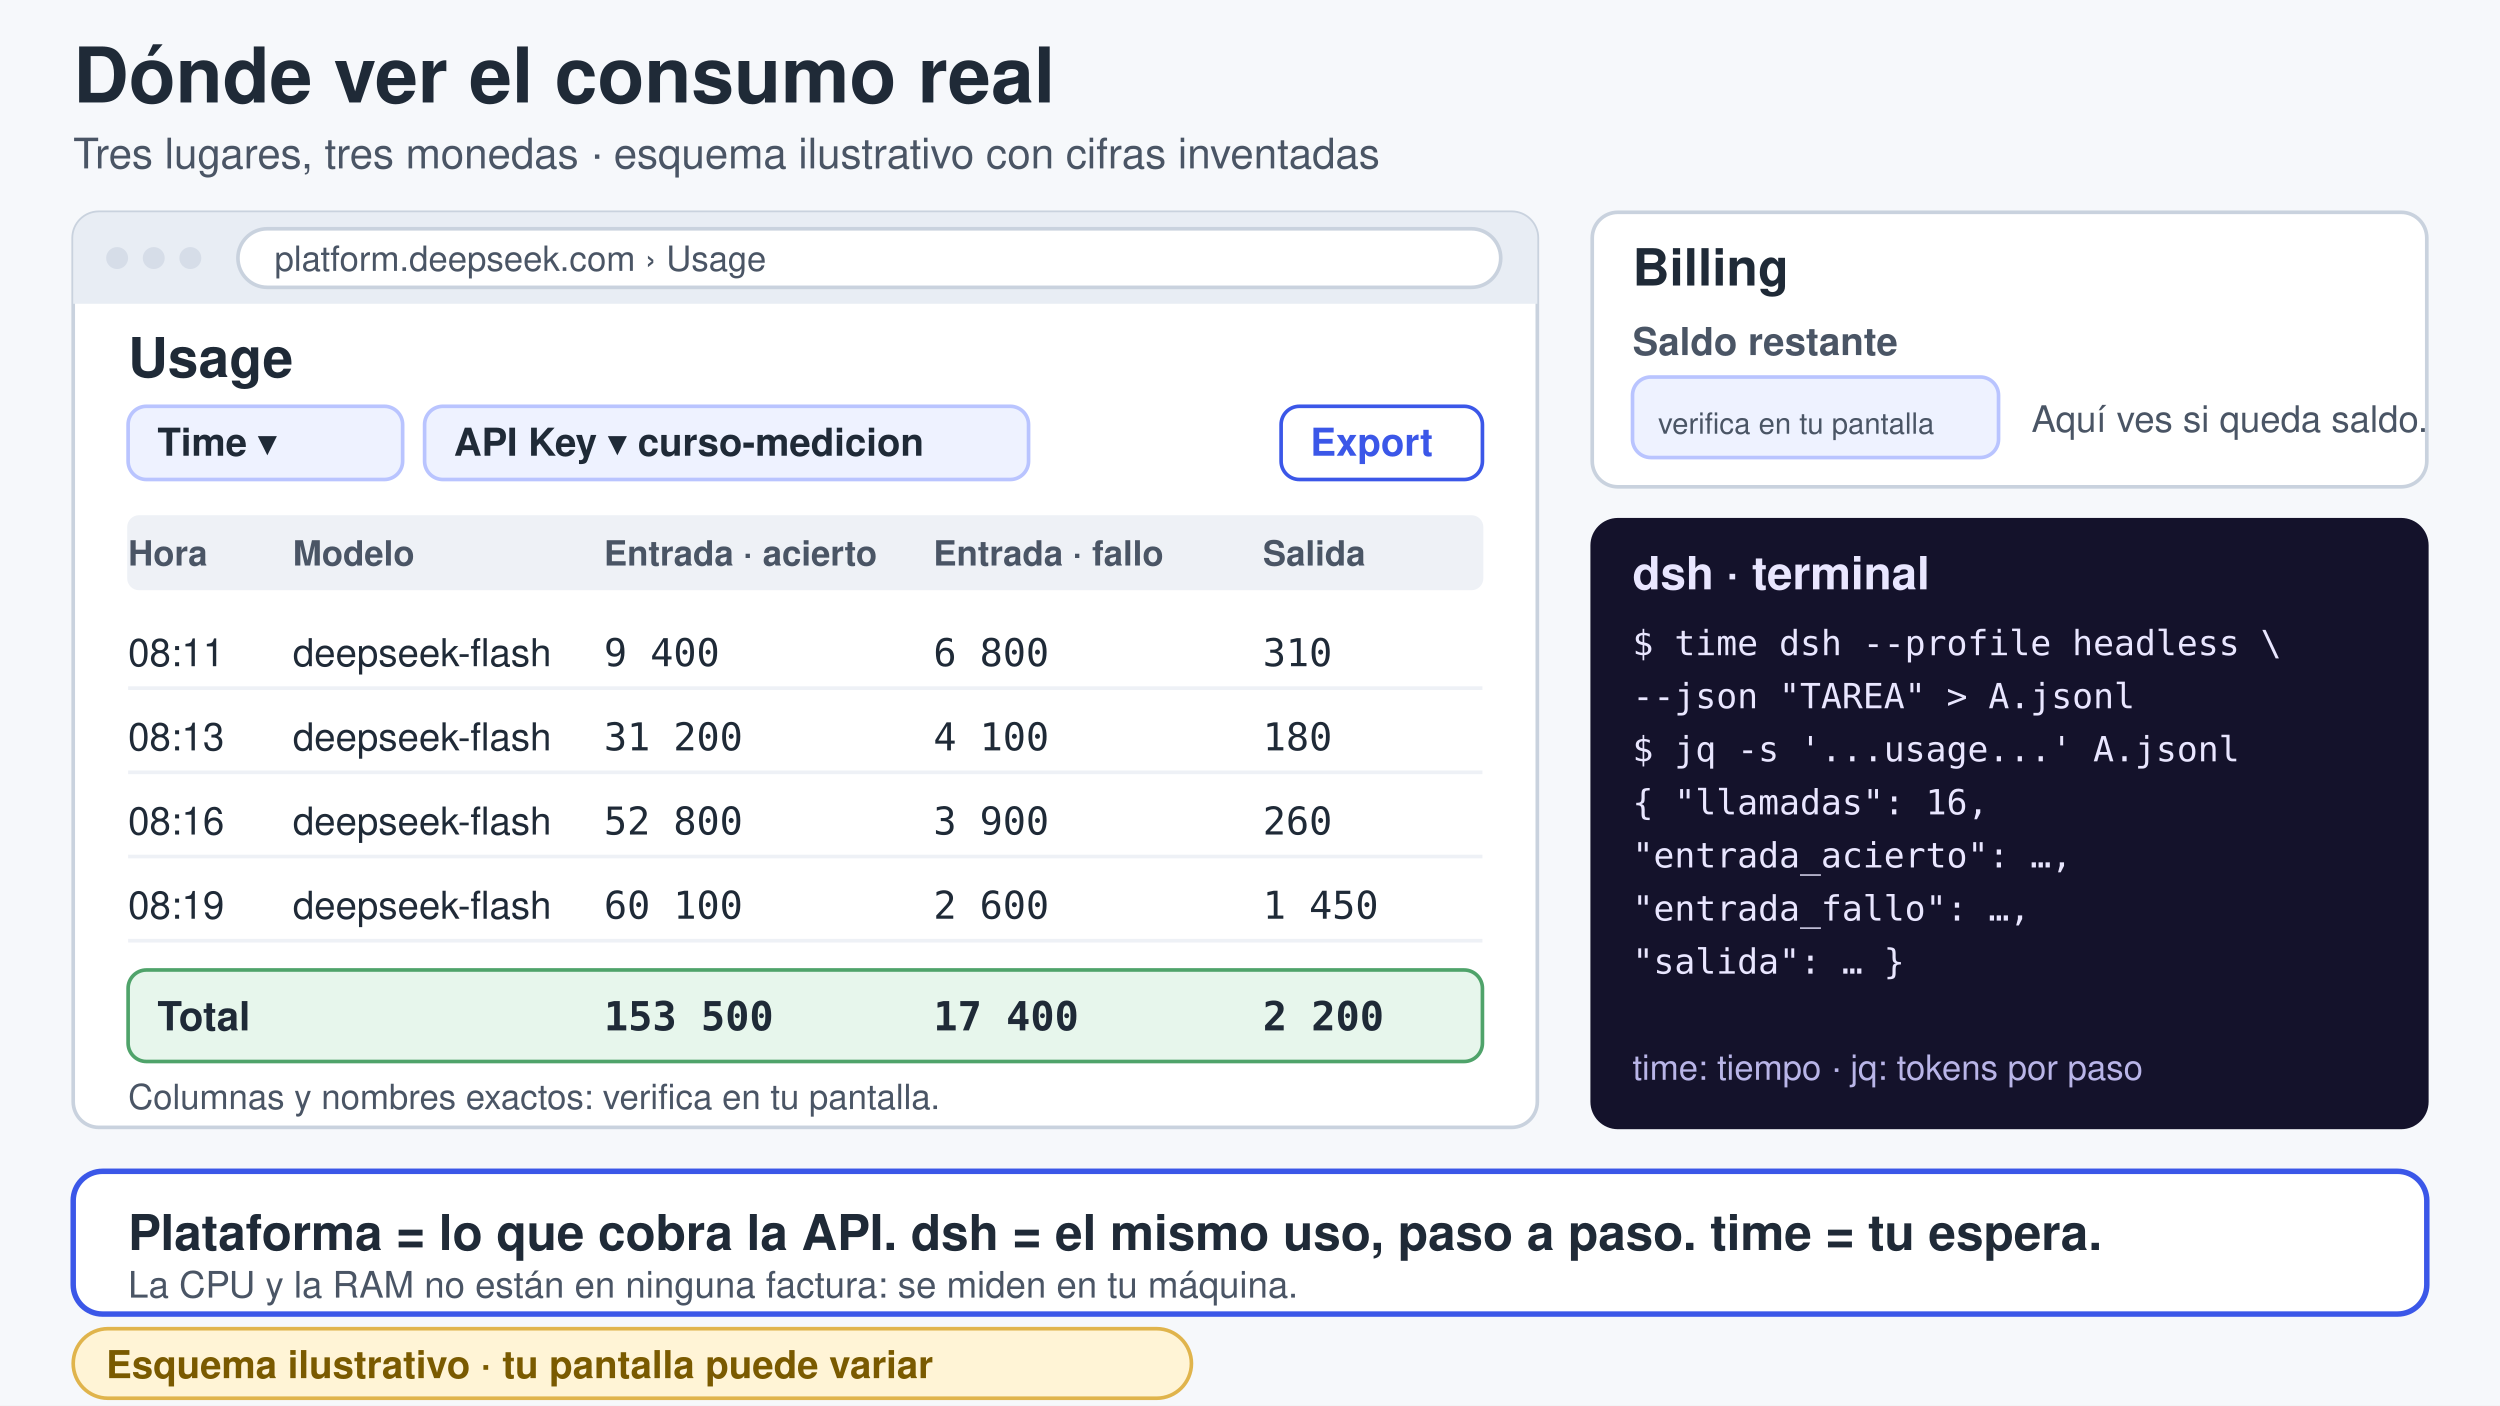
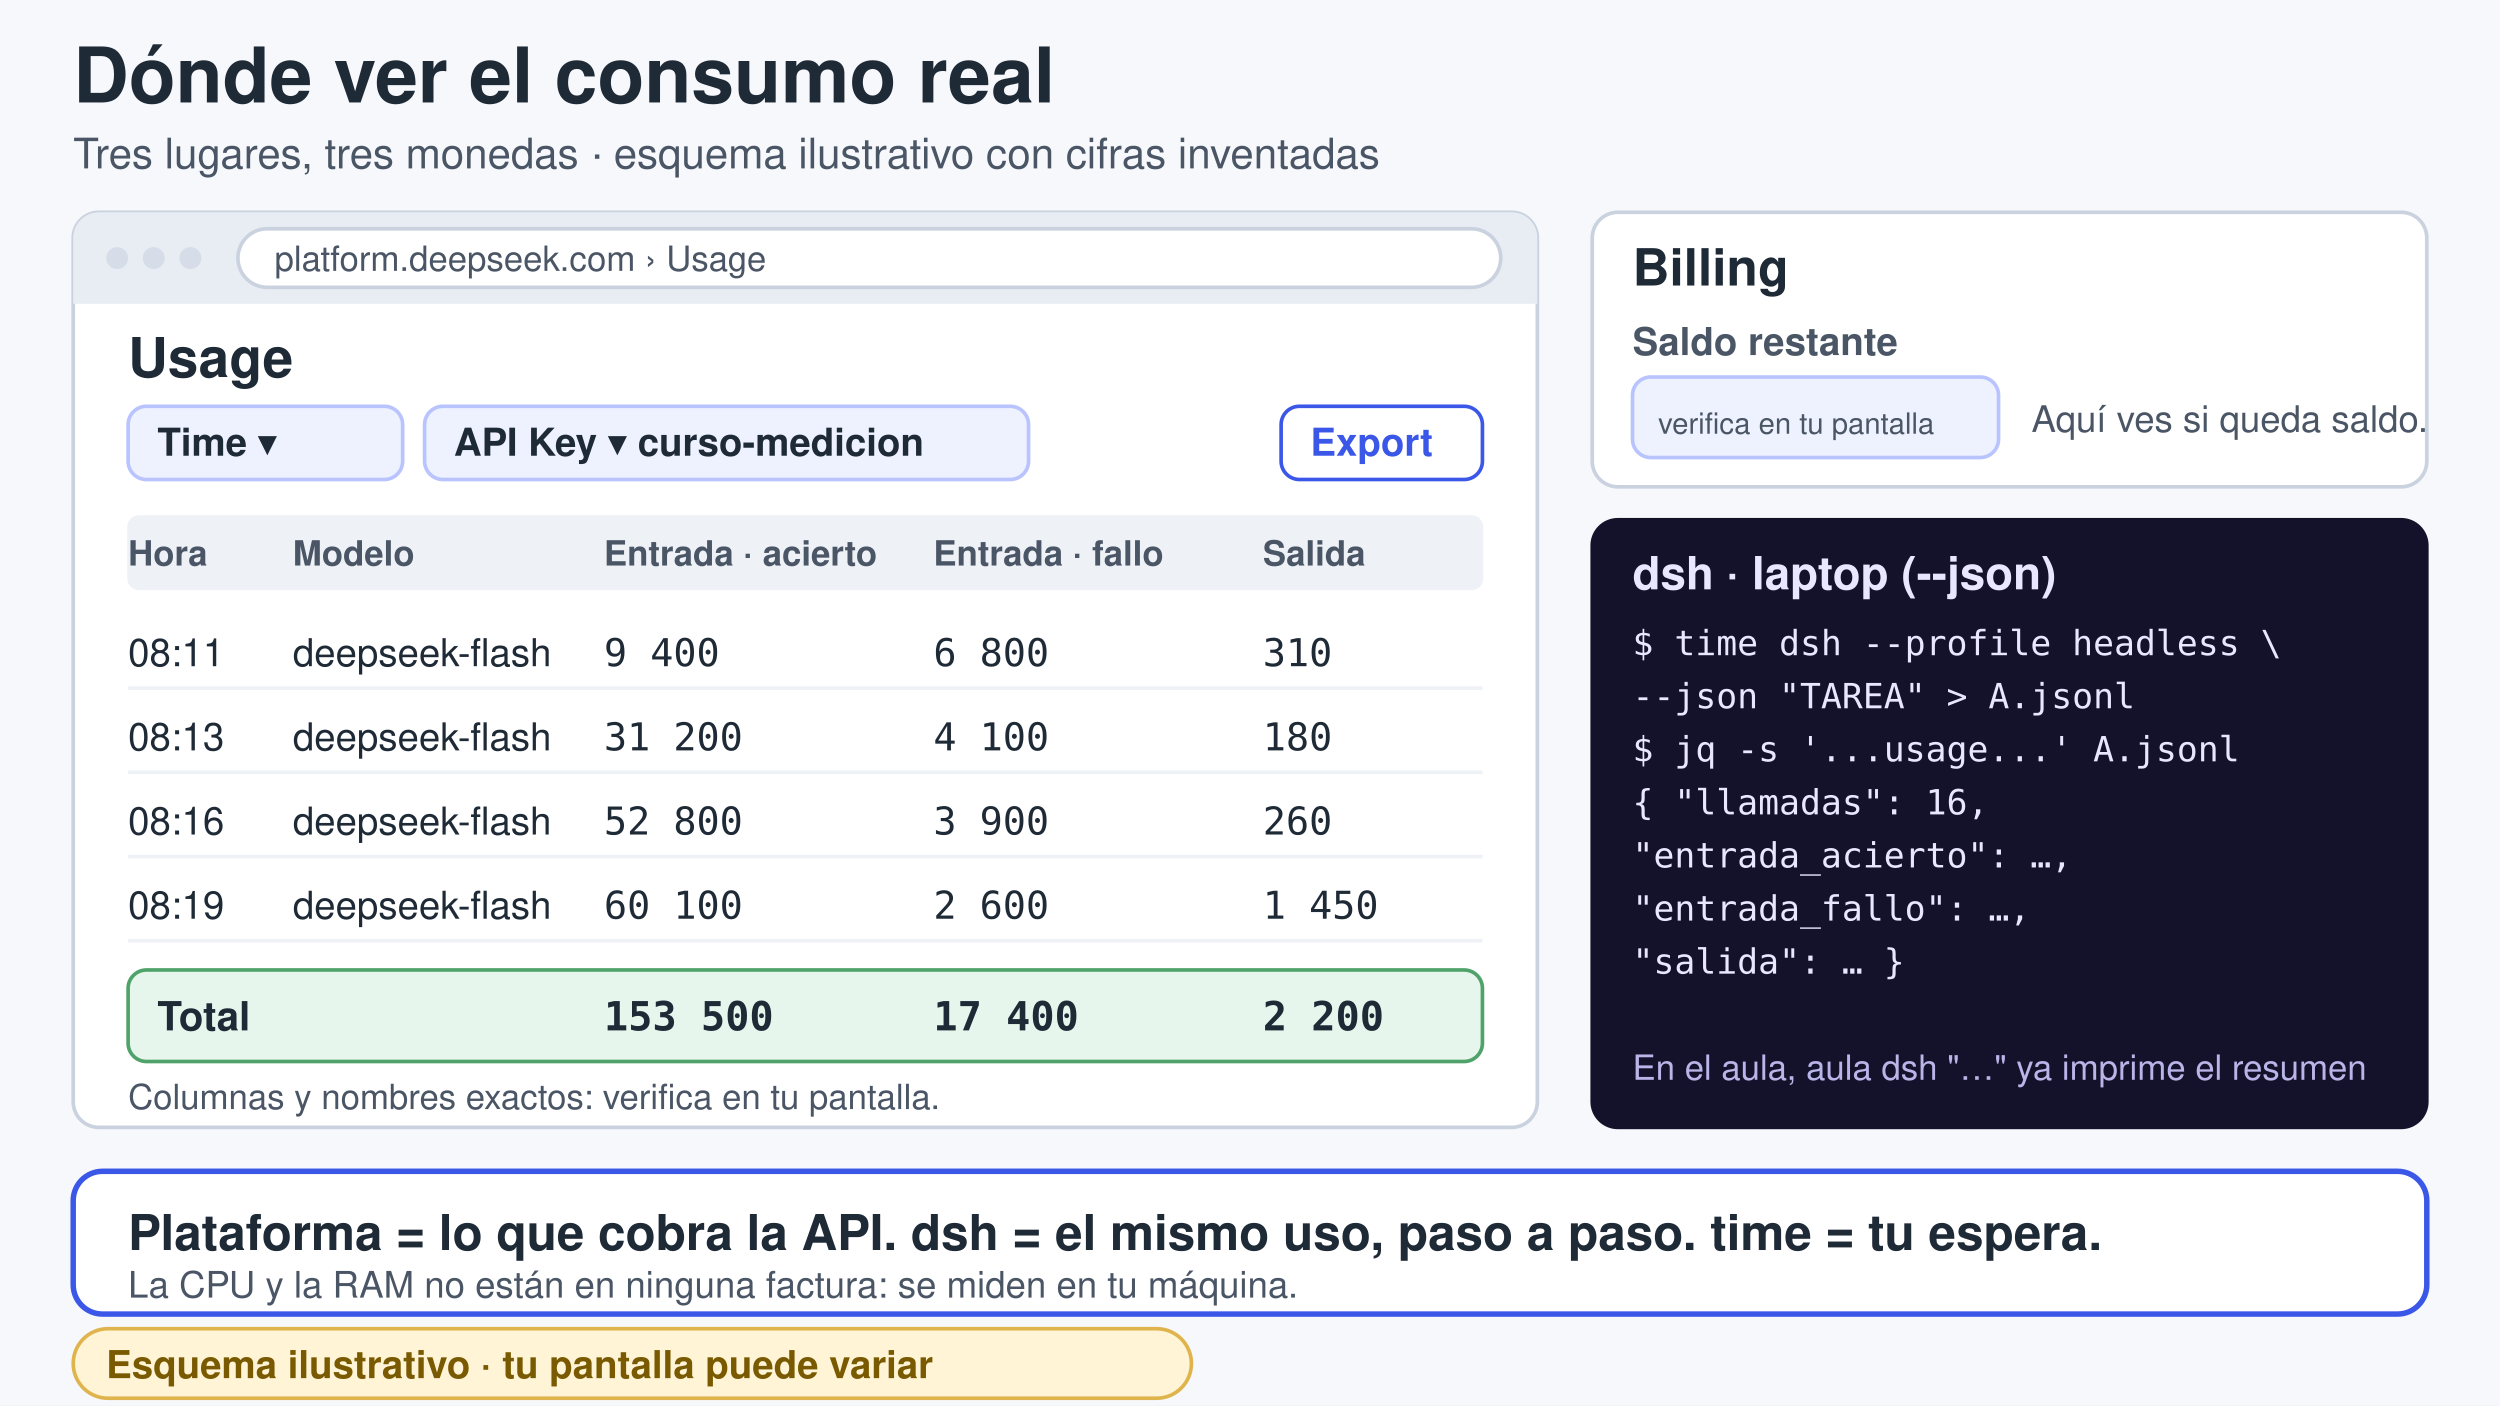
<svg xmlns="http://www.w3.org/2000/svg" viewBox="0 0 1366 768" width="1366" height="768" role="img" aria-labelledby="t d" font-family="-apple-system,'Segoe UI',Helvetica,Arial,sans-serif">
  <rect width="1366" height="768" fill="#f6f8fb" />
  <text x="40" y="56" font-size="42" font-weight="800" fill="#1f2a37" text-anchor="start">Dónde ver el consumo real</text>
  <text x="40" y="92" font-size="23" font-weight="400" fill="#4a5565" text-anchor="start">Tres lugares, tres monedas · esquema ilustrativo con cifras inventadas</text>
  <rect x="40" y="116" width="800" height="500" rx="14" fill="#fff" stroke="#c9d2de" stroke-width="2" />
  <path d="M40 130a14 14 0 0 1 14-14h772a14 14 0 0 1 14 14v36h-800z" fill="#e8edf4" />
  <circle cx="64" cy="141" r="6" fill="#d6dde8" />
  <circle cx="84" cy="141" r="6" fill="#d6dde8" />
  <circle cx="104" cy="141" r="6" fill="#d6dde8" />
  <rect x="130" y="125" width="690" height="32" rx="16" fill="#fff" stroke="#c9d2de" stroke-width="2" />
  <text x="150" y="148" font-size="19" font-weight="400" fill="#4a5565" text-anchor="start">platform.deepseek.com › Usage</text>
  <text x="70" y="206" font-size="30" font-weight="800" fill="#1f2a37" text-anchor="start">Usage</text>
  <rect x="70" y="222" width="150" height="40" rx="10" fill="#eef2ff" stroke="#b9c4ff" stroke-width="2" />
  <text x="86" y="249" font-size="21" font-weight="600" fill="#1f2a37" text-anchor="start">Time ▾</text>
  <rect x="232" y="222" width="330" height="40" rx="10" fill="#eef2ff" stroke="#b9c4ff" stroke-width="2" />
  <text x="248" y="249" font-size="21" font-weight="600" fill="#1f2a37" text-anchor="start">API Key ▾  curso-medicion</text>
  <rect x="700" y="222" width="110" height="40" rx="10" fill="#fff" stroke="#3b57e8" stroke-width="2" />
  <text x="716" y="249" font-size="21" font-weight="600" fill="#3b57e8" text-anchor="start">Export</text>
  <rect x="70" y="282" width="740" height="40" rx="6" fill="#eef1f6" stroke="#eef1f6" stroke-width="1" />
  <text x="70" y="309" font-size="19" font-weight="700" fill="#4a5565" text-anchor="start">Hora</text>
  <text x="160" y="309" font-size="19" font-weight="700" fill="#4a5565" text-anchor="start">Modelo</text>
  <text x="330" y="309" font-size="19" font-weight="700" fill="#4a5565" text-anchor="start">Entrada · acierto</text>
  <text x="510" y="309" font-size="19" font-weight="700" fill="#4a5565" text-anchor="start">Entrada · fallo</text>
  <text x="690" y="309" font-size="19" font-weight="700" fill="#4a5565" text-anchor="start">Salida</text>
  <text x="70" y="364" font-size="21" font-weight="400" fill="#1f2a37" text-anchor="start">08:11</text>
  <text x="160" y="364" font-size="21" font-weight="400" fill="#1f2a37" text-anchor="start">deepseek-flash</text>
  <text x="330" y="364" font-size="21" font-weight="400" fill="#1f2a37" text-anchor="start" font-family="ui-monospace,Menlo,Consolas,monospace">9 400</text>
  <text x="510" y="364" font-size="21" font-weight="400" fill="#1f2a37" text-anchor="start" font-family="ui-monospace,Menlo,Consolas,monospace">6 800</text>
  <text x="690" y="364" font-size="21" font-weight="400" fill="#1f2a37" text-anchor="start" font-family="ui-monospace,Menlo,Consolas,monospace">310</text>
  <path d="M70 376 H810" stroke="#eef1f6" stroke-width="2" />
  <text x="70" y="410" font-size="21" font-weight="400" fill="#1f2a37" text-anchor="start">08:13</text>
  <text x="160" y="410" font-size="21" font-weight="400" fill="#1f2a37" text-anchor="start">deepseek-flash</text>
  <text x="330" y="410" font-size="21" font-weight="400" fill="#1f2a37" text-anchor="start" font-family="ui-monospace,Menlo,Consolas,monospace">31 200</text>
  <text x="510" y="410" font-size="21" font-weight="400" fill="#1f2a37" text-anchor="start" font-family="ui-monospace,Menlo,Consolas,monospace">4 100</text>
  <text x="690" y="410" font-size="21" font-weight="400" fill="#1f2a37" text-anchor="start" font-family="ui-monospace,Menlo,Consolas,monospace">180</text>
  <path d="M70 422 H810" stroke="#eef1f6" stroke-width="2" />
  <text x="70" y="456" font-size="21" font-weight="400" fill="#1f2a37" text-anchor="start">08:16</text>
  <text x="160" y="456" font-size="21" font-weight="400" fill="#1f2a37" text-anchor="start">deepseek-flash</text>
  <text x="330" y="456" font-size="21" font-weight="400" fill="#1f2a37" text-anchor="start" font-family="ui-monospace,Menlo,Consolas,monospace">52 800</text>
  <text x="510" y="456" font-size="21" font-weight="400" fill="#1f2a37" text-anchor="start" font-family="ui-monospace,Menlo,Consolas,monospace">3 900</text>
  <text x="690" y="456" font-size="21" font-weight="400" fill="#1f2a37" text-anchor="start" font-family="ui-monospace,Menlo,Consolas,monospace">260</text>
  <path d="M70 468 H810" stroke="#eef1f6" stroke-width="2" />
  <text x="70" y="502" font-size="21" font-weight="400" fill="#1f2a37" text-anchor="start">08:19</text>
  <text x="160" y="502" font-size="21" font-weight="400" fill="#1f2a37" text-anchor="start">deepseek-flash</text>
  <text x="330" y="502" font-size="21" font-weight="400" fill="#1f2a37" text-anchor="start" font-family="ui-monospace,Menlo,Consolas,monospace">60 100</text>
  <text x="510" y="502" font-size="21" font-weight="400" fill="#1f2a37" text-anchor="start" font-family="ui-monospace,Menlo,Consolas,monospace">2 600</text>
  <text x="690" y="502" font-size="21" font-weight="400" fill="#1f2a37" text-anchor="start" font-family="ui-monospace,Menlo,Consolas,monospace">1 450</text>
  <path d="M70 514 H810" stroke="#eef1f6" stroke-width="2" />
  <rect x="70" y="530" width="740" height="50" rx="10" fill="#e7f6ec" stroke="#4fa36a" stroke-width="2" />
  <text x="86" y="563" font-size="22" font-weight="800" fill="#1f2a37" text-anchor="start">Total</text>
  <text x="330" y="563" font-size="22" font-weight="800" fill="#1f2a37" text-anchor="start" font-family="ui-monospace,Menlo,Consolas,monospace">153 500</text>
  <text x="510" y="563" font-size="22" font-weight="800" fill="#1f2a37" text-anchor="start" font-family="ui-monospace,Menlo,Consolas,monospace">17 400</text>
  <text x="690" y="563" font-size="22" font-weight="800" fill="#1f2a37" text-anchor="start" font-family="ui-monospace,Menlo,Consolas,monospace">2 200</text>
  <text x="70" y="606" font-size="19" font-weight="400" fill="#4a5565" text-anchor="start">Columnas y nombres exactos: verifica en tu pantalla.</text>
  <rect x="870" y="116" width="456" height="150" rx="14" fill="#fff" stroke="#c9d2de" stroke-width="2" />
  <text x="892" y="156" font-size="28" font-weight="800" fill="#1f2a37" text-anchor="start">Billing</text>
  <text x="892" y="194" font-size="21" font-weight="600" fill="#4a5565" text-anchor="start">Saldo restante</text>
  <rect x="892" y="206" width="200" height="44" rx="10" fill="#eef2ff" stroke="#b9c4ff" stroke-width="2" />
  <text x="906" y="237" font-size="16" font-weight="400" fill="#4a5565" text-anchor="start">verifica en tu pantalla</text>
  <text x="1110" y="236" font-size="20" font-weight="400" fill="#4a5565" text-anchor="start">Aquí ves si queda saldo.</text>
  <rect x="870" y="284" width="456" height="332" rx="14" fill="#14122b" stroke="#14122b" stroke-width="2" />
-   <text x="892" y="322" font-size="25" font-weight="800" fill="#e9e6ff" text-anchor="start">dsh · terminal</text>
+   <text x="892" y="322" font-size="25" font-weight="800" fill="#e9e6ff" text-anchor="start">dsh · laptop (--json)</text>
  <text x="892" y="358" font-size="19" font-weight="400" fill="#e9e6ff" text-anchor="start" font-family="ui-monospace,Menlo,Consolas,monospace">$ time dsh --profile headless \</text>
  <text x="892" y="387" font-size="19" font-weight="400" fill="#e9e6ff" text-anchor="start" font-family="ui-monospace,Menlo,Consolas,monospace">    --json "TAREA" &gt; A.jsonl</text>
  <text x="892" y="416" font-size="19" font-weight="400" fill="#e9e6ff" text-anchor="start" font-family="ui-monospace,Menlo,Consolas,monospace">$ jq -s '...usage...' A.jsonl</text>
  <text x="892" y="445" font-size="19" font-weight="400" fill="#e9e6ff" text-anchor="start" font-family="ui-monospace,Menlo,Consolas,monospace">{ "llamadas": 16,</text>
  <text x="892" y="474" font-size="19" font-weight="400" fill="#e9e6ff" text-anchor="start" font-family="ui-monospace,Menlo,Consolas,monospace">  "entrada_acierto": …,</text>
  <text x="892" y="503" font-size="19" font-weight="400" fill="#e9e6ff" text-anchor="start" font-family="ui-monospace,Menlo,Consolas,monospace">  "entrada_fallo": …,</text>
  <text x="892" y="532" font-size="19" font-weight="400" fill="#e9e6ff" text-anchor="start" font-family="ui-monospace,Menlo,Consolas,monospace">  "salida": … }</text>
-   <text x="892" y="590" font-size="19" font-weight="400" fill="#b9b5e8" text-anchor="start">time: tiempo · jq: tokens por paso</text>
+   <text x="892" y="590" font-size="19" font-weight="400" fill="#b9b5e8" text-anchor="start">En el aula, aula dsh "…" ya imprime el resumen</text>
  <rect x="40" y="640" width="1286" height="78" rx="16" fill="#fff" stroke="#3b57e8" stroke-width="3" />
  <text x="70" y="683" font-size="27" font-weight="700" fill="#1f2a37" text-anchor="start">Plataforma = lo que cobra la API. dsh = el mismo uso, paso a paso. time = tu espera.</text>
  <text x="70" y="709" font-size="20" font-weight="400" fill="#4a5565" text-anchor="start">La CPU y la RAM no están en ninguna factura: se miden en tu máquina.</text>
  <rect x="40" y="726" width="611.0" height="38" rx="19" fill="#fff4d6" stroke="#e0b44c" stroke-width="2" />
  <text x="58" y="753" font-size="21" font-weight="700" fill="#7a5a00" text-anchor="start">Esquema ilustrativo · tu pantalla puede variar</text>
</svg>
